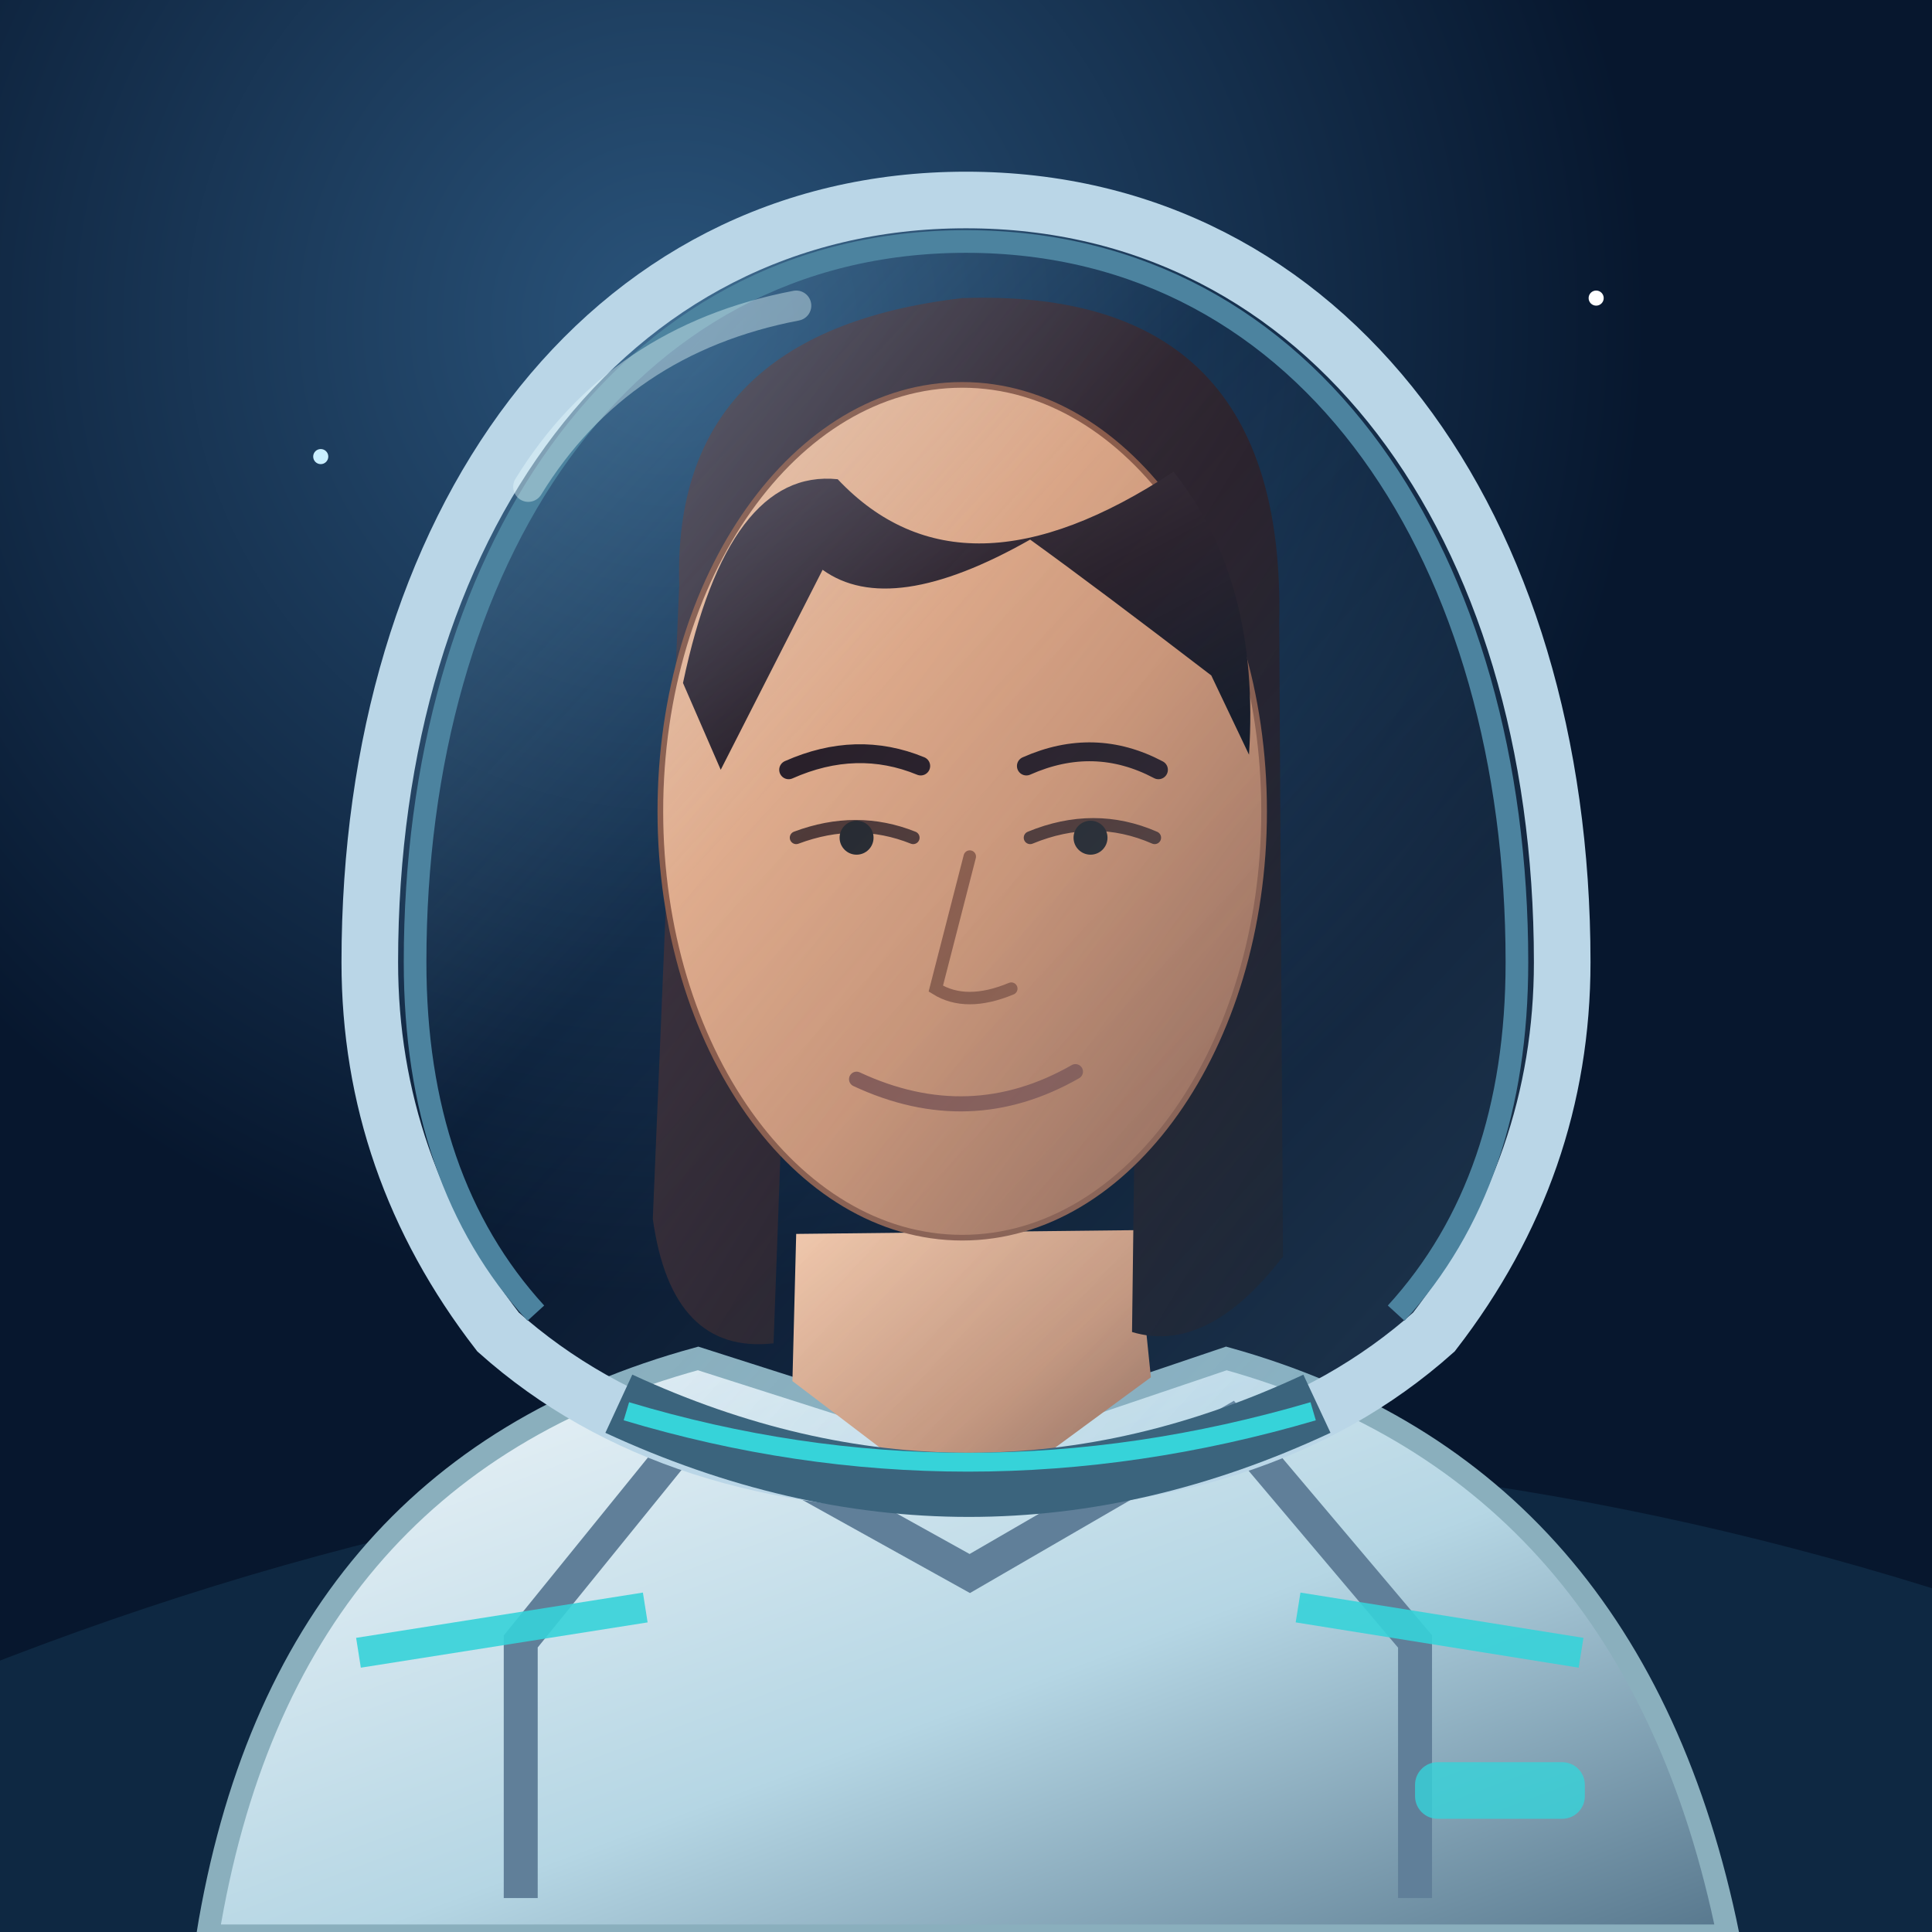
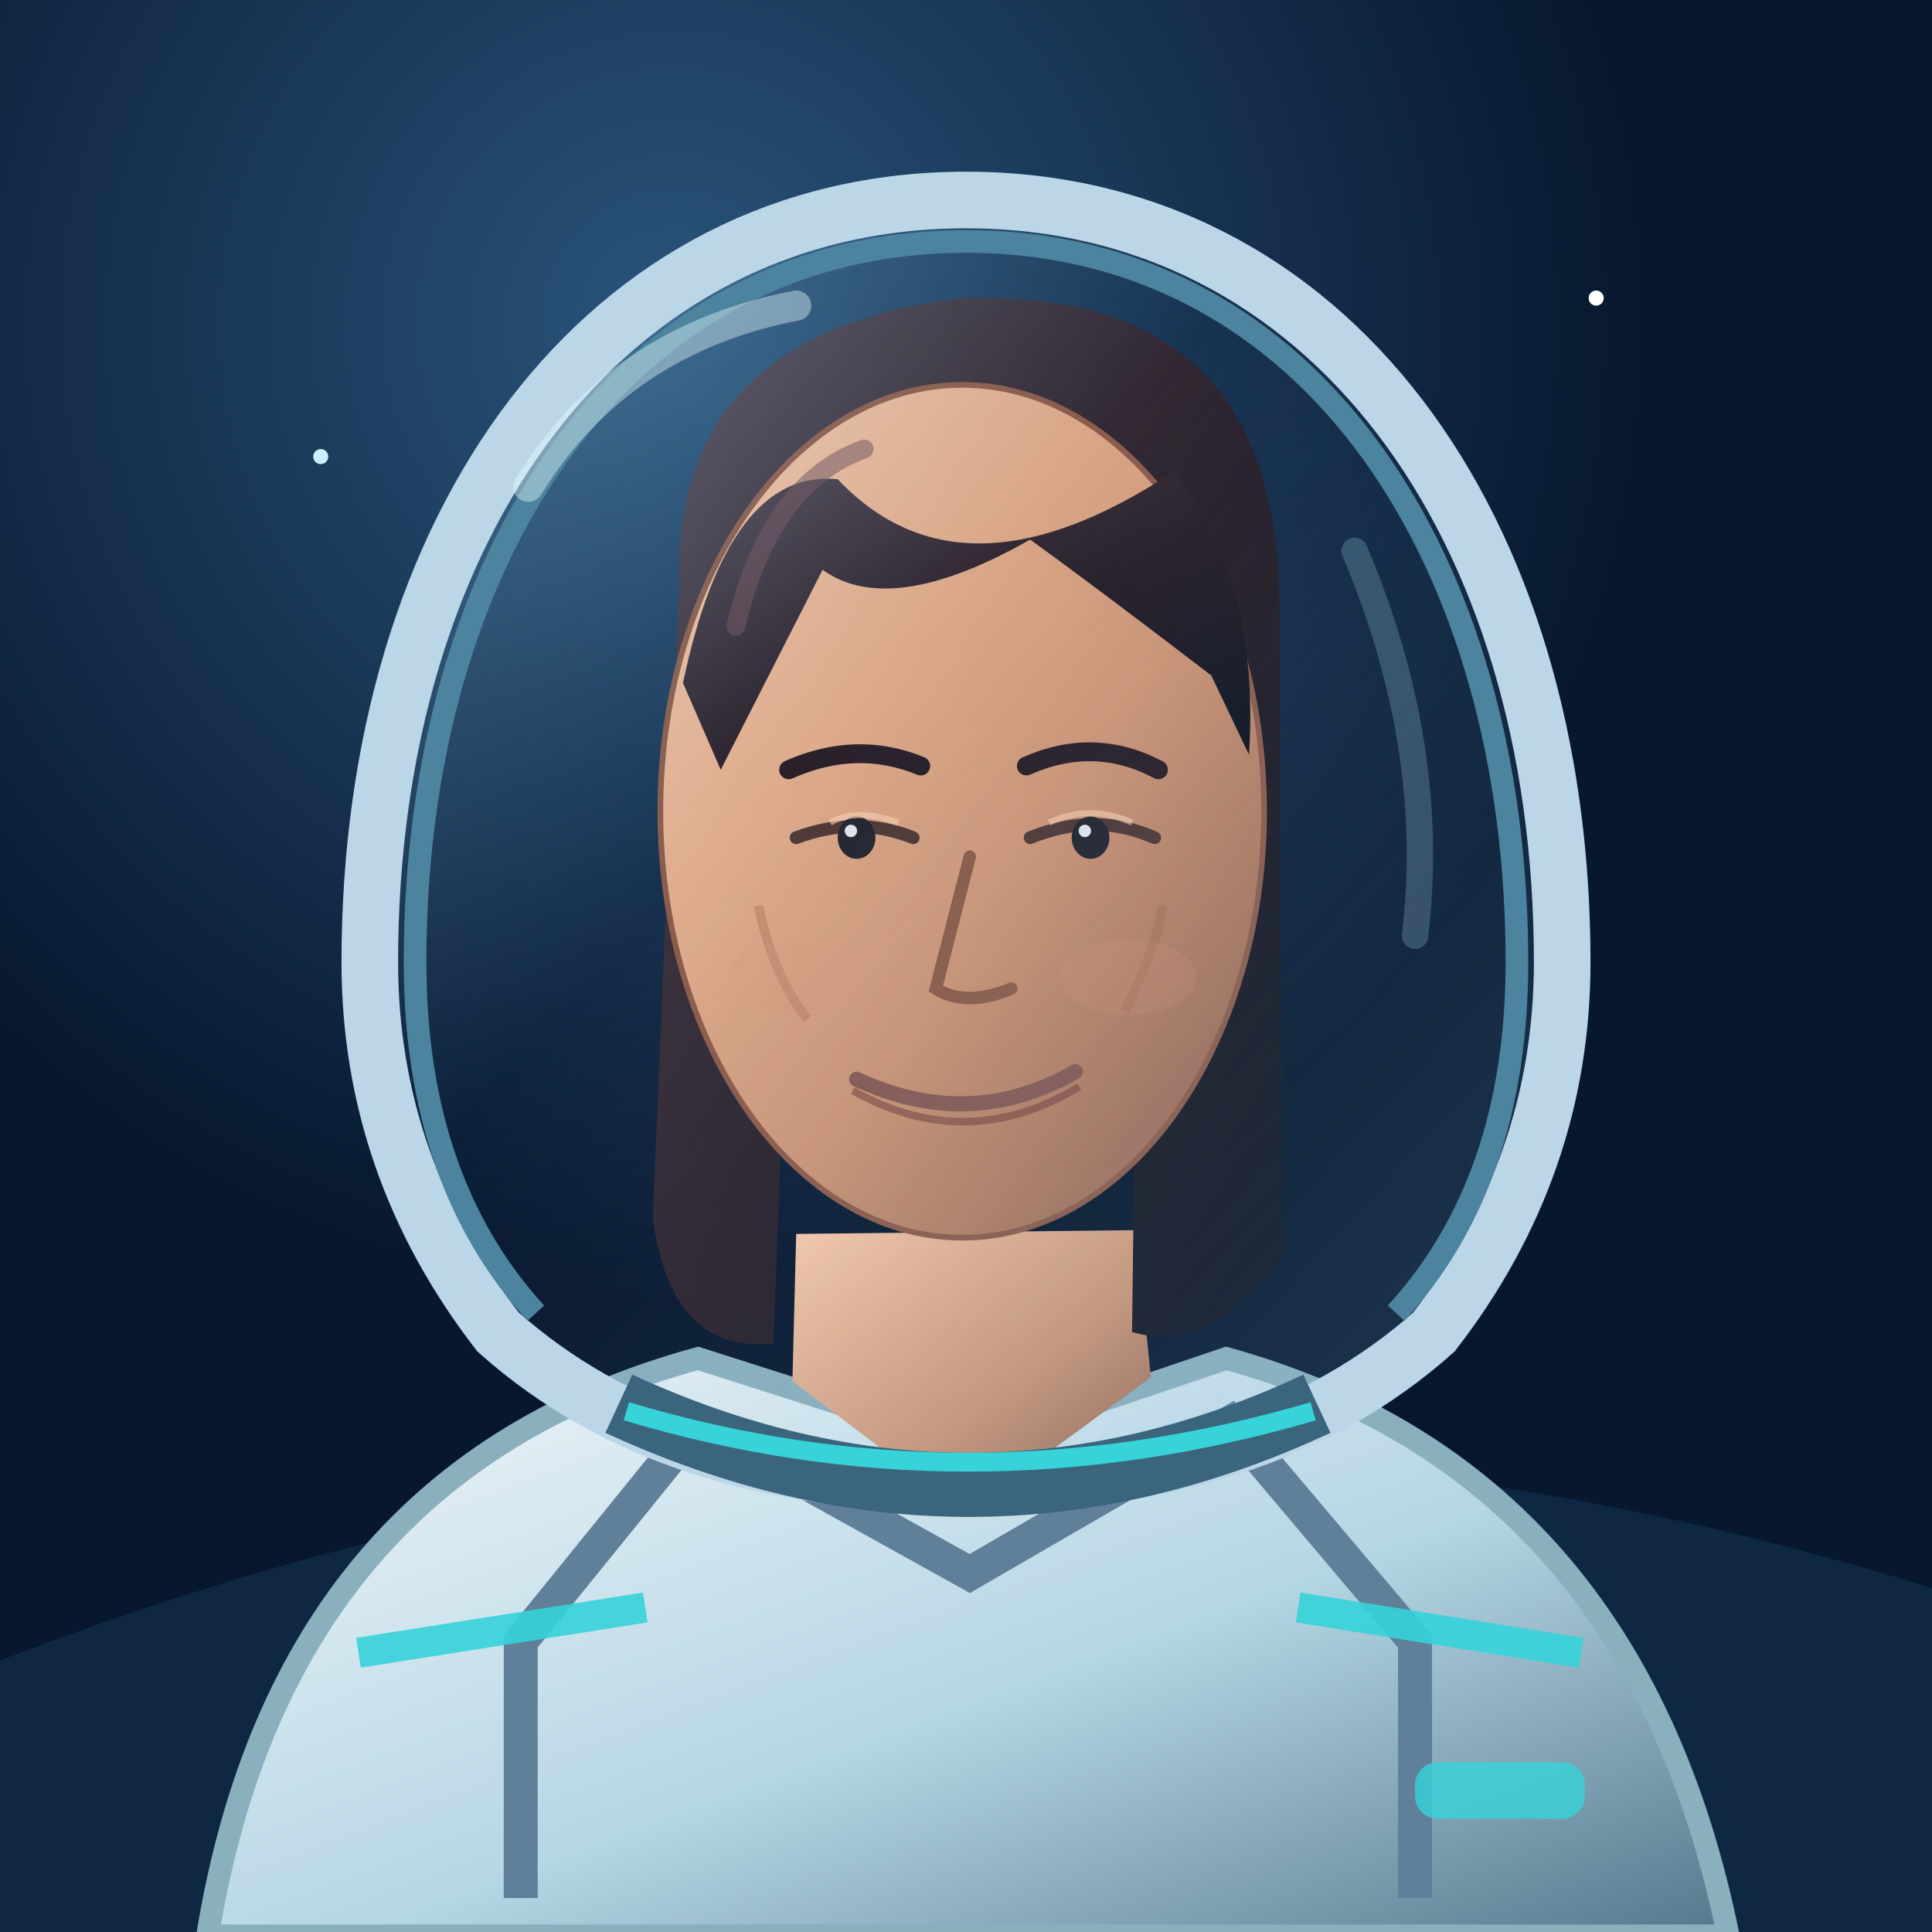
<svg xmlns="http://www.w3.org/2000/svg" viewBox="0 0 512 512">
  <defs>
    <radialGradient id="space" cx="35%" cy="17%">
      <stop stop-color="#2a547b" />
      <stop offset="1" stop-color="#07172e" />
    </radialGradient>
    <linearGradient id="skin" x2="1" y2="1">
      <stop stop-color="#f7c9aa" />
      <stop offset=".58" stop-color="#cb9476" />
      <stop offset="1" stop-color="#8b5c4b" />
    </linearGradient>
    <linearGradient id="hair" x2="1" y2="1">
      <stop stop-color="#514754" />
      <stop offset=".55" stop-color="#29202a" />
      <stop offset="1" stop-color="#0b1220" />
    </linearGradient>
    <linearGradient id="suit" x2="1" y2="1">
      <stop stop-color="#f3f7fa" />
      <stop offset=".55" stop-color="#b5d6e4" />
      <stop offset="1" stop-color="#56768c" />
    </linearGradient>
    <linearGradient id="visor" x1="0" y1="0" x2="1" y2="1">
      <stop stop-color="#a2e3f9" stop-opacity=".32" />
      <stop offset=".4" stop-color="#86b9dd" stop-opacity="0" />
      <stop offset="1" stop-color="#82b8d9" stop-opacity=".20" />
    </linearGradient>
  </defs>
  <rect width="512" height="512" fill="url(#space)" />
  <circle cx="423" cy="79" r="2" fill="#fff" />
  <circle cx="85" cy="121" r="2" fill="#caefff" />
  <circle cx="412" cy="278" r="1.6" fill="#fff" />
  <path d="M-34 454Q257 328 548 433V512H-34Z" fill="#102e48" opacity=".75" />
  <path d="M55 513Q75 390 185 360L257 383 325 360Q433 390 458 513Z" fill="url(#suit)" stroke="#8aafbd" stroke-width="6" />
  <path d="M138 503V435L185 377 257 417 326 377 375 435V503" fill="none" stroke="#607f99" stroke-width="9" />
  <path d="M211 327L210 366 256 401 305 365 301 326" fill="url(#skin)" />
  <path d="M180 155Q178 88 255 79Q341 76 339 165L340 333Q320 359 300 353L301 274H208L205 356Q178 359 173 323Z" fill="url(#hair)" />
  <ellipse cx="255" cy="215" rx="80" ry="113" fill="url(#skin)" stroke="#8b5c4b" stroke-width="1.5" />
  <path d="M181 181Q193 124 222 127Q255 162 311 125Q334 154 331 200L321 179Q291 156 273 143Q236 164 218 151L191 204Z" fill="url(#hair)" />
  <path d="M209 204Q227 196 244 203M272 203Q290 195 307 204" fill="none" stroke="#29202a" stroke-width="5" stroke-linecap="round" />
  <path d="M211 222Q227 216 242 222M273 222Q290 215 306 222" fill="none" stroke="#4f3938" stroke-width="3.4" stroke-linecap="round" />
-   <circle cx="227" cy="222" r="4.5" fill="#272a31" />
-   <circle cx="289" cy="222" r="4.5" fill="#272a31" />
+   <ellipse cx="227" cy="222" rx="5" ry="5.6" fill="#252631" />
+   <ellipse cx="289" cy="222" rx="5" ry="5.6" fill="#252631" />
+   <circle cx="225.5" cy="220.2" r="1.65" fill="#eff9ff" opacity=".9" />
+   <circle cx="287.5" cy="220.2" r="1.65" fill="#eff9ff" opacity=".9" />
  <path d="M257 227L248 262Q256 267 268 262" fill="none" stroke="#8b5c4b" stroke-width="3.3" stroke-linecap="round" />
  <path d="M227 286Q257 300 285 284" fill="none" stroke="#865a54" stroke-width="4" stroke-linecap="round" />
+   <path d="M201 240Q205 259 214 270M298 268Q307 250 308 240" fill="none" stroke="#9c644e" stroke-opacity=".35" stroke-width="2.5" />
+   <ellipse cx="211" cy="259" rx="18" ry="10" fill="#da927f" opacity=".17" />
+   <ellipse cx="299" cy="259" rx="18" ry="10" fill="#da927f" opacity=".17" />
+   <path d="M226 289Q256 306 286 288" fill="none" stroke="#713c3b" stroke-width="2" opacity=".55" />
+   <path d="M220 218Q227 214 238 218M278 218Q289 213 300 218" stroke="#f6cfb0" stroke-opacity=".6" stroke-width="1.6" fill="none" />
+   <path d="M195 166Q204 128 229 119" fill="none" stroke="#73535b" stroke-opacity=".55" stroke-width="5" stroke-linecap="round" />
  <path d="M256 53C160 53 98 139 98 255Q98 309 132 353Q178 394 256 393Q334 394 380 353Q414 309 414 255C414 139 352 53 256 53Z" fill="url(#visor)" stroke="#bad6e7" stroke-width="15" />
  <path d="M256 64C164 64 110 149 110 255Q110 313 142 348" fill="none" stroke="#4c839f" stroke-width="6" />
  <path d="M256 64C348 64 402 149 402 255Q402 313 370 348" fill="none" stroke="#4c839f" stroke-width="6" />
  <path d="M140 129Q164 90 211 81" fill="none" stroke="#ecffff" stroke-opacity=".40" stroke-width="8" stroke-linecap="round" />
+   <path d="M359 146Q381 198 375 248" fill="none" stroke="#b9f3ff" stroke-opacity=".21" stroke-width="7" stroke-linecap="round" />
+   <path d="M168 380Q256 415 341 381" fill="none" stroke="#ffffff" stroke-opacity=".25" stroke-width="3" />
  <path d="M164 372Q257 415 349 372" fill="none" stroke="#3b647d" stroke-width="17" />
  <path d="M166 374Q256 401 348 374" fill="none" stroke="#36d3d9" stroke-width="5" />
  <path d="M95 438L171 426M419 438L344 426" stroke="#36d3d9" stroke-width="8" opacity=".9" />
  <rect x="375" y="467" width="45" height="15" rx="6" fill="#36d3d9" opacity=".8" />
</svg>
